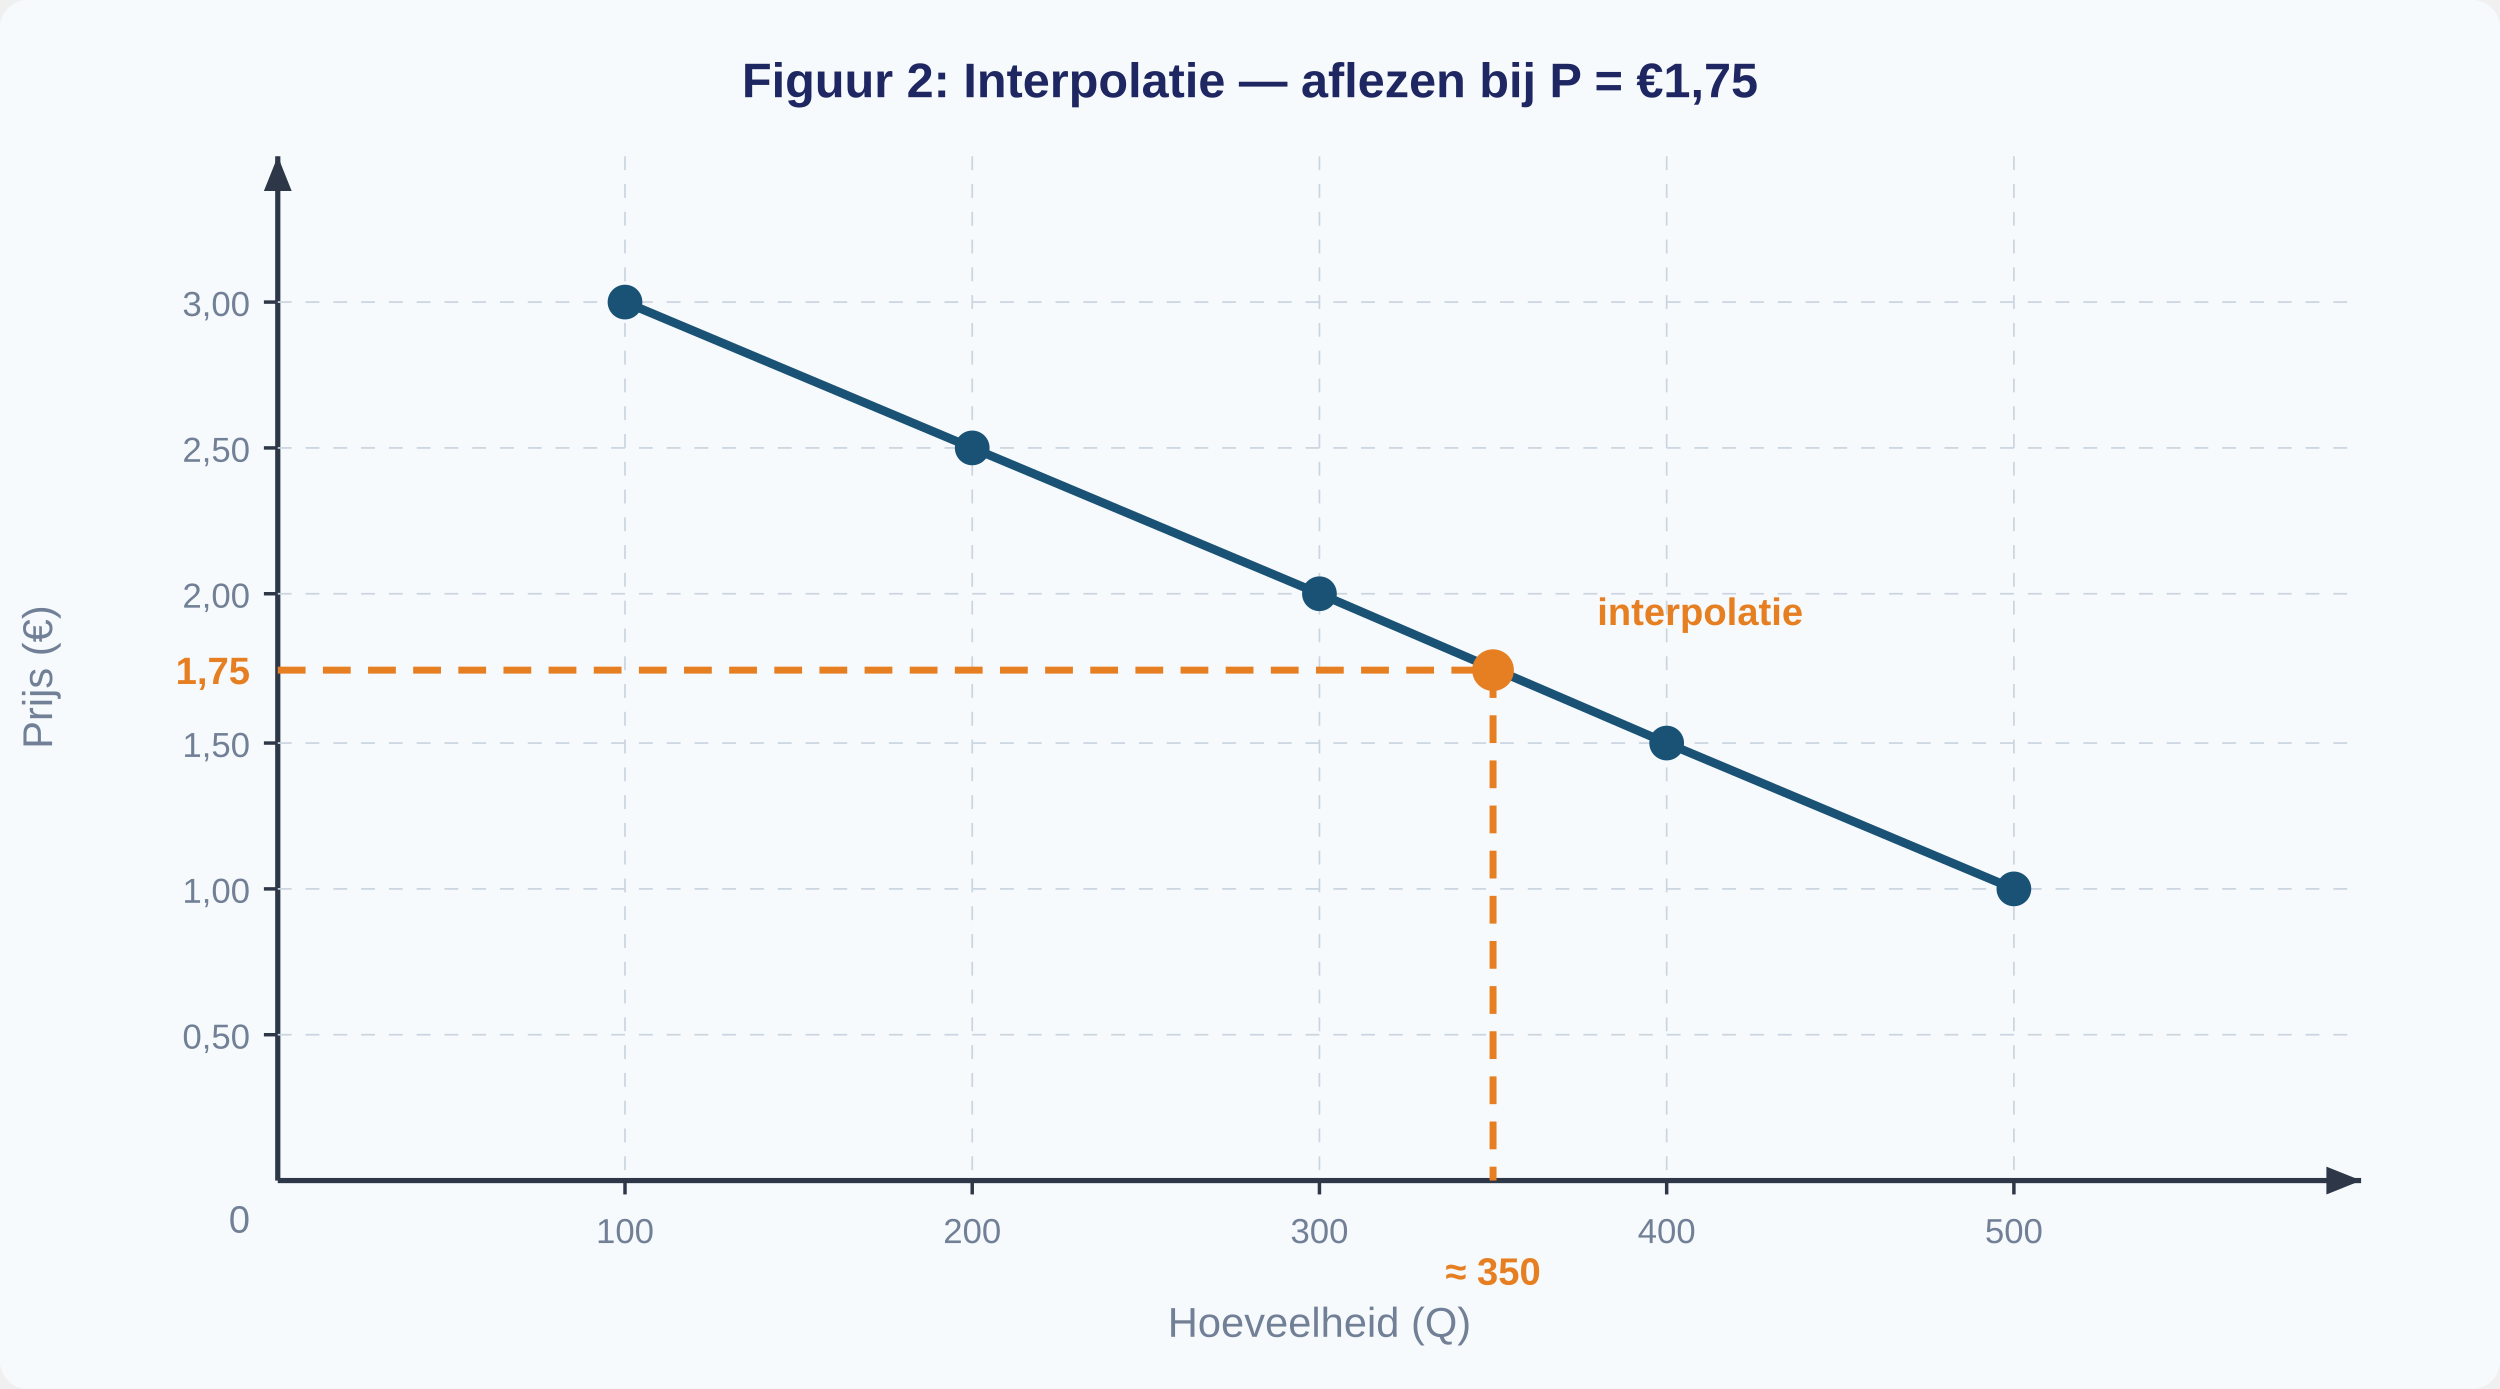
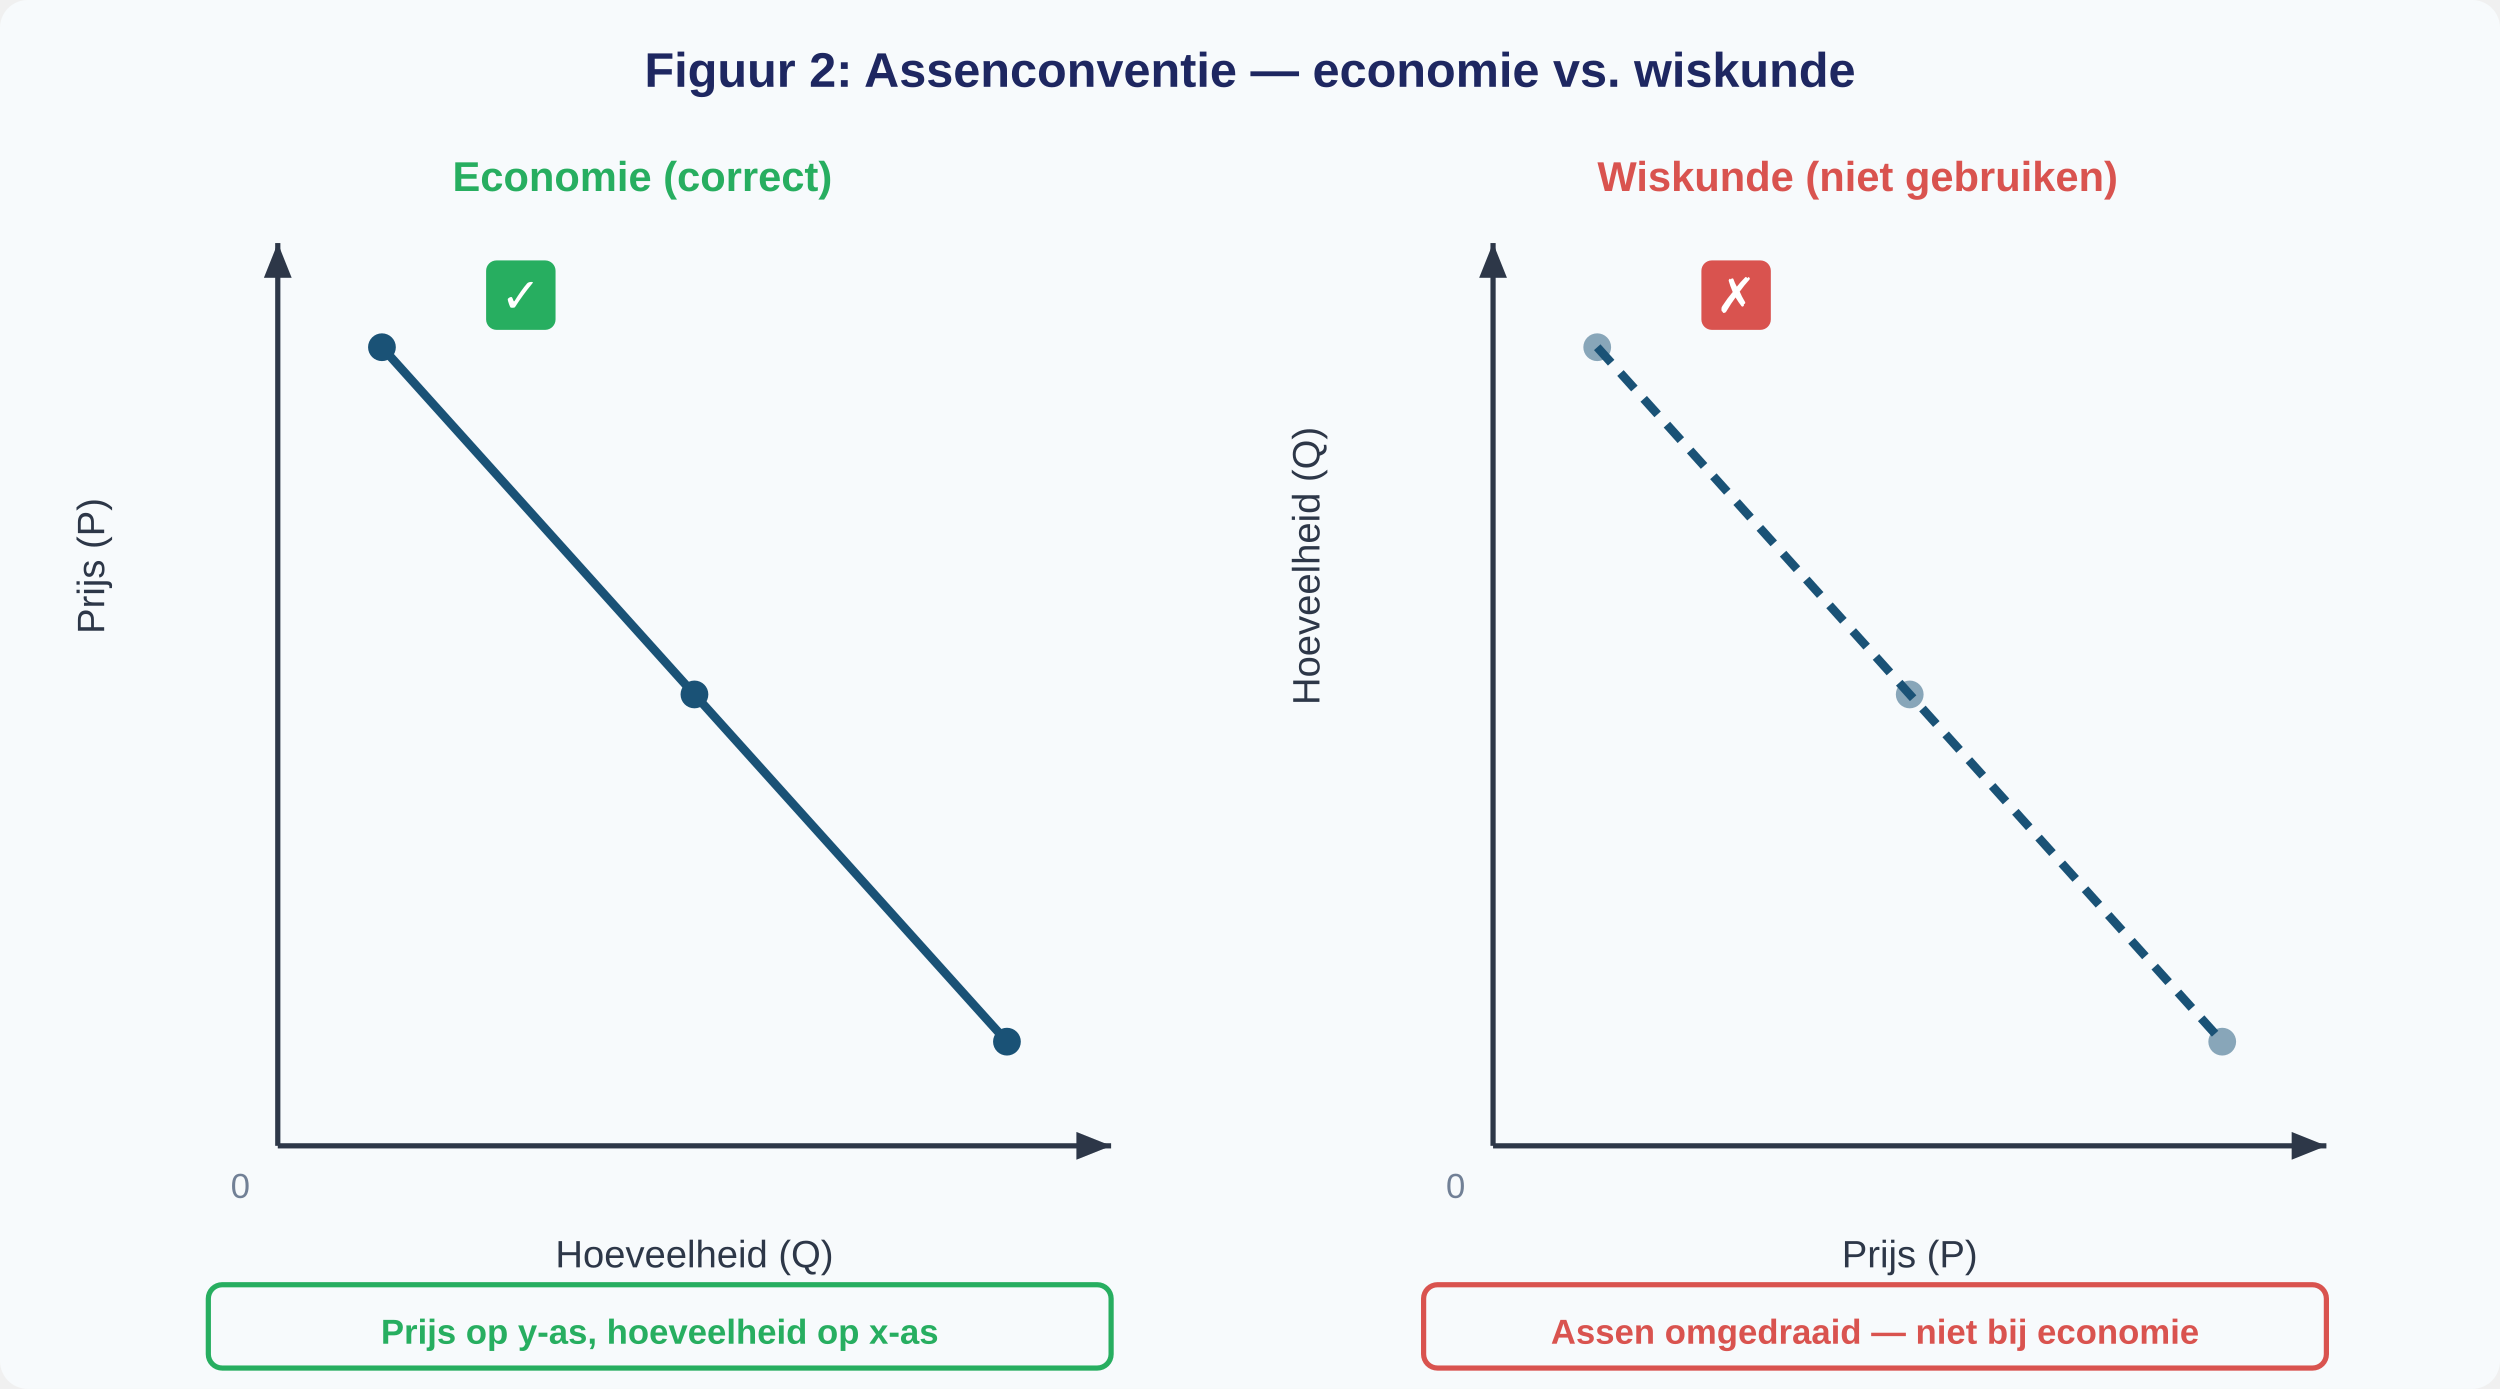
<svg xmlns="http://www.w3.org/2000/svg" viewBox="0 0 720 400" font-family="Arial">
  <rect width="720" height="400" fill="#F7FAFC" rx="8" />
-   <text x="360" y="28" text-anchor="middle" font-size="14" font-weight="bold" fill="#1E2761">Figuur 2: Interpolatie — aflezen bij P = €1,75</text>
-   <line x1="80" y1="340" x2="80" y2="45" stroke="#2D3748" stroke-width="1.5" />
-   <polygon points="80,45 76,55 84,55" fill="#2D3748" />
-   <line x1="80" y1="340" x2="680" y2="340" stroke="#2D3748" stroke-width="1.5" />
-   <polygon points="680,340 670,336 670,344" fill="#2D3748" />
-   <text x="15" y="195" text-anchor="middle" font-size="12" fill="#718096" transform="rotate(-90, 15, 195)">Prijs (€)</text>
-   <text x="380" y="385" text-anchor="middle" font-size="12" fill="#718096">Hoeveelheid (Q)</text>
-   <text x="72" y="355" text-anchor="end" font-size="11" fill="#718096">0</text>
-   <line x1="76" y1="298" x2="80" y2="298" stroke="#2D3748" stroke-width="1" />
-   <text x="72" y="302" text-anchor="end" font-size="10" fill="#718096">0,50</text>
-   <line x1="76" y1="256" x2="80" y2="256" stroke="#2D3748" stroke-width="1" />
-   <text x="72" y="260" text-anchor="end" font-size="10" fill="#718096">1,00</text>
-   <line x1="76" y1="214" x2="80" y2="214" stroke="#2D3748" stroke-width="1" />
-   <text x="72" y="218" text-anchor="end" font-size="10" fill="#718096">1,50</text>
-   <line x1="76" y1="171" x2="80" y2="171" stroke="#2D3748" stroke-width="1" />
-   <text x="72" y="175" text-anchor="end" font-size="10" fill="#718096">2,00</text>
-   <line x1="76" y1="129" x2="80" y2="129" stroke="#2D3748" stroke-width="1" />
-   <text x="72" y="133" text-anchor="end" font-size="10" fill="#718096">2,50</text>
-   <line x1="76" y1="87" x2="80" y2="87" stroke="#2D3748" stroke-width="1" />
-   <text x="72" y="91" text-anchor="end" font-size="10" fill="#718096">3,00</text>
-   <line x1="80" y1="298" x2="680" y2="298" stroke="#CBD5E0" stroke-width="0.5" stroke-dasharray="4,4" />
-   <line x1="80" y1="256" x2="680" y2="256" stroke="#CBD5E0" stroke-width="0.5" stroke-dasharray="4,4" />
-   <line x1="80" y1="214" x2="680" y2="214" stroke="#CBD5E0" stroke-width="0.5" stroke-dasharray="4,4" />
-   <line x1="80" y1="171" x2="680" y2="171" stroke="#CBD5E0" stroke-width="0.5" stroke-dasharray="4,4" />
-   <line x1="80" y1="129" x2="680" y2="129" stroke="#CBD5E0" stroke-width="0.5" stroke-dasharray="4,4" />
-   <line x1="80" y1="87" x2="680" y2="87" stroke="#CBD5E0" stroke-width="0.5" stroke-dasharray="4,4" />
-   <line x1="180" y1="340" x2="180" y2="344" stroke="#2D3748" stroke-width="1" />
-   <text x="180" y="358" text-anchor="middle" font-size="10" fill="#718096">100</text>
-   <line x1="280" y1="340" x2="280" y2="344" stroke="#2D3748" stroke-width="1" />
-   <text x="280" y="358" text-anchor="middle" font-size="10" fill="#718096">200</text>
-   <line x1="380" y1="340" x2="380" y2="344" stroke="#2D3748" stroke-width="1" />
-   <text x="380" y="358" text-anchor="middle" font-size="10" fill="#718096">300</text>
-   <line x1="480" y1="340" x2="480" y2="344" stroke="#2D3748" stroke-width="1" />
-   <text x="480" y="358" text-anchor="middle" font-size="10" fill="#718096">400</text>
-   <line x1="580" y1="340" x2="580" y2="344" stroke="#2D3748" stroke-width="1" />
-   <text x="580" y="358" text-anchor="middle" font-size="10" fill="#718096">500</text>
-   <line x1="180" y1="45" x2="180" y2="340" stroke="#CBD5E0" stroke-width="0.5" stroke-dasharray="4,4" />
-   <line x1="280" y1="45" x2="280" y2="340" stroke="#CBD5E0" stroke-width="0.5" stroke-dasharray="4,4" />
-   <line x1="380" y1="45" x2="380" y2="340" stroke="#CBD5E0" stroke-width="0.5" stroke-dasharray="4,4" />
-   <line x1="480" y1="45" x2="480" y2="340" stroke="#CBD5E0" stroke-width="0.5" stroke-dasharray="4,4" />
-   <line x1="580" y1="45" x2="580" y2="340" stroke="#CBD5E0" stroke-width="0.5" stroke-dasharray="4,4" />
-   <polyline points="580,256 480,214 380,171 280,129 180,87" fill="none" stroke="#1A5276" stroke-width="2.5" />
-   <circle cx="580" cy="256" r="5" fill="#1A5276" />
-   <circle cx="480" cy="214" r="5" fill="#1A5276" />
-   <circle cx="380" cy="171" r="5" fill="#1A5276" />
-   <circle cx="280" cy="129" r="5" fill="#1A5276" />
-   <circle cx="180" cy="87" r="5" fill="#1A5276" />
-   <line x1="80" y1="193" x2="430" y2="193" stroke="#E67E22" stroke-width="2" stroke-dasharray="8,5" />
-   <line x1="430" y1="193" x2="430" y2="340" stroke="#E67E22" stroke-width="2" stroke-dasharray="8,5" />
-   <circle cx="430" cy="193" r="6" fill="#E67E22" />
-   <text x="72" y="197" text-anchor="end" font-size="11" font-weight="bold" fill="#E67E22">1,75</text>
-   <text x="430" y="370" text-anchor="middle" font-size="11" font-weight="bold" fill="#E67E22">≈ 350</text>
-   <text x="460" y="180" font-size="11" font-weight="bold" fill="#E67E22">interpolatie</text>
+   <text x="360" y="25" text-anchor="middle" font-size="14" font-weight="bold" fill="#1E2761">Figuur 2: Assenconventie — economie vs. wiskunde</text>
+   <text x="185" y="55" text-anchor="middle" font-size="12" font-weight="bold" fill="#27AE60">Economie (correct)</text>
+   <line x1="80" y1="330" x2="80" y2="70" stroke="#2D3748" stroke-width="1.5" />
+   <polygon points="80,70 76,80 84,80" fill="#2D3748" />
+   <text x="72" y="205" text-anchor="middle" font-size="11" fill="#2D3748" transform="rotate(-90, 30, 205)">Prijs (P)</text>
+   <line x1="80" y1="330" x2="320" y2="330" stroke="#2D3748" stroke-width="1.5" />
+   <polygon points="320,330 310,326 310,334" fill="#2D3748" />
+   <text x="200" y="365" text-anchor="middle" font-size="11" fill="#2D3748">Hoeveelheid (Q)</text>
+   <text x="72" y="345" text-anchor="end" font-size="10" fill="#718096">0</text>
+   <line x1="110" y1="100" x2="290" y2="300" stroke="#1A5276" stroke-width="2.5" />
+   <circle cx="110" cy="100" r="4" fill="#1A5276" />
+   <circle cx="200" cy="200" r="4" fill="#1A5276" />
+   <circle cx="290" cy="300" r="4" fill="#1A5276" />
+   <rect x="140" y="75" width="20" height="20" rx="3" fill="#27AE60" />
+   <text x="150" y="90" text-anchor="middle" font-size="14" fill="white" font-weight="bold">✓</text>
+   <rect x="60" y="370" width="260" height="24" rx="4" fill="none" stroke="#27AE60" stroke-width="1.5" />
+   <text x="190" y="387" text-anchor="middle" font-size="10" fill="#27AE60" font-weight="bold">Prijs op y-as, hoeveelheid op x-as</text>
+   <text x="535" y="55" text-anchor="middle" font-size="12" font-weight="bold" fill="#D9534F">Wiskunde (niet gebruiken)</text>
+   <line x1="430" y1="330" x2="430" y2="70" stroke="#2D3748" stroke-width="1.5" />
+   <polygon points="430,70 426,80 434,80" fill="#2D3748" />
+   <text x="422" y="205" text-anchor="middle" font-size="11" fill="#2D3748" transform="rotate(-90, 380, 205)">Hoeveelheid (Q)</text>
+   <line x1="430" y1="330" x2="670" y2="330" stroke="#2D3748" stroke-width="1.5" />
+   <polygon points="670,330 660,326 660,334" fill="#2D3748" />
+   <text x="550" y="365" text-anchor="middle" font-size="11" fill="#2D3748">Prijs (P)</text>
+   <text x="422" y="345" text-anchor="end" font-size="10" fill="#718096">0</text>
+   <line x1="460" y1="100" x2="640" y2="300" stroke="#1A5276" stroke-width="2.5" stroke-dasharray="6,4" />
+   <circle cx="460" cy="100" r="4" fill="#1A5276" opacity="0.5" />
+   <circle cx="550" cy="200" r="4" fill="#1A5276" opacity="0.5" />
+   <circle cx="640" cy="300" r="4" fill="#1A5276" opacity="0.5" />
+   <rect x="490" y="75" width="20" height="20" rx="3" fill="#D9534F" />
+   <text x="500" y="90" text-anchor="middle" font-size="14" fill="white" font-weight="bold">✗</text>
+   <rect x="410" y="370" width="260" height="24" rx="4" fill="none" stroke="#D9534F" stroke-width="1.5" />
+   <text x="540" y="387" text-anchor="middle" font-size="10" fill="#D9534F" font-weight="bold">Assen omgedraaid — niet bij economie</text>
</svg>
